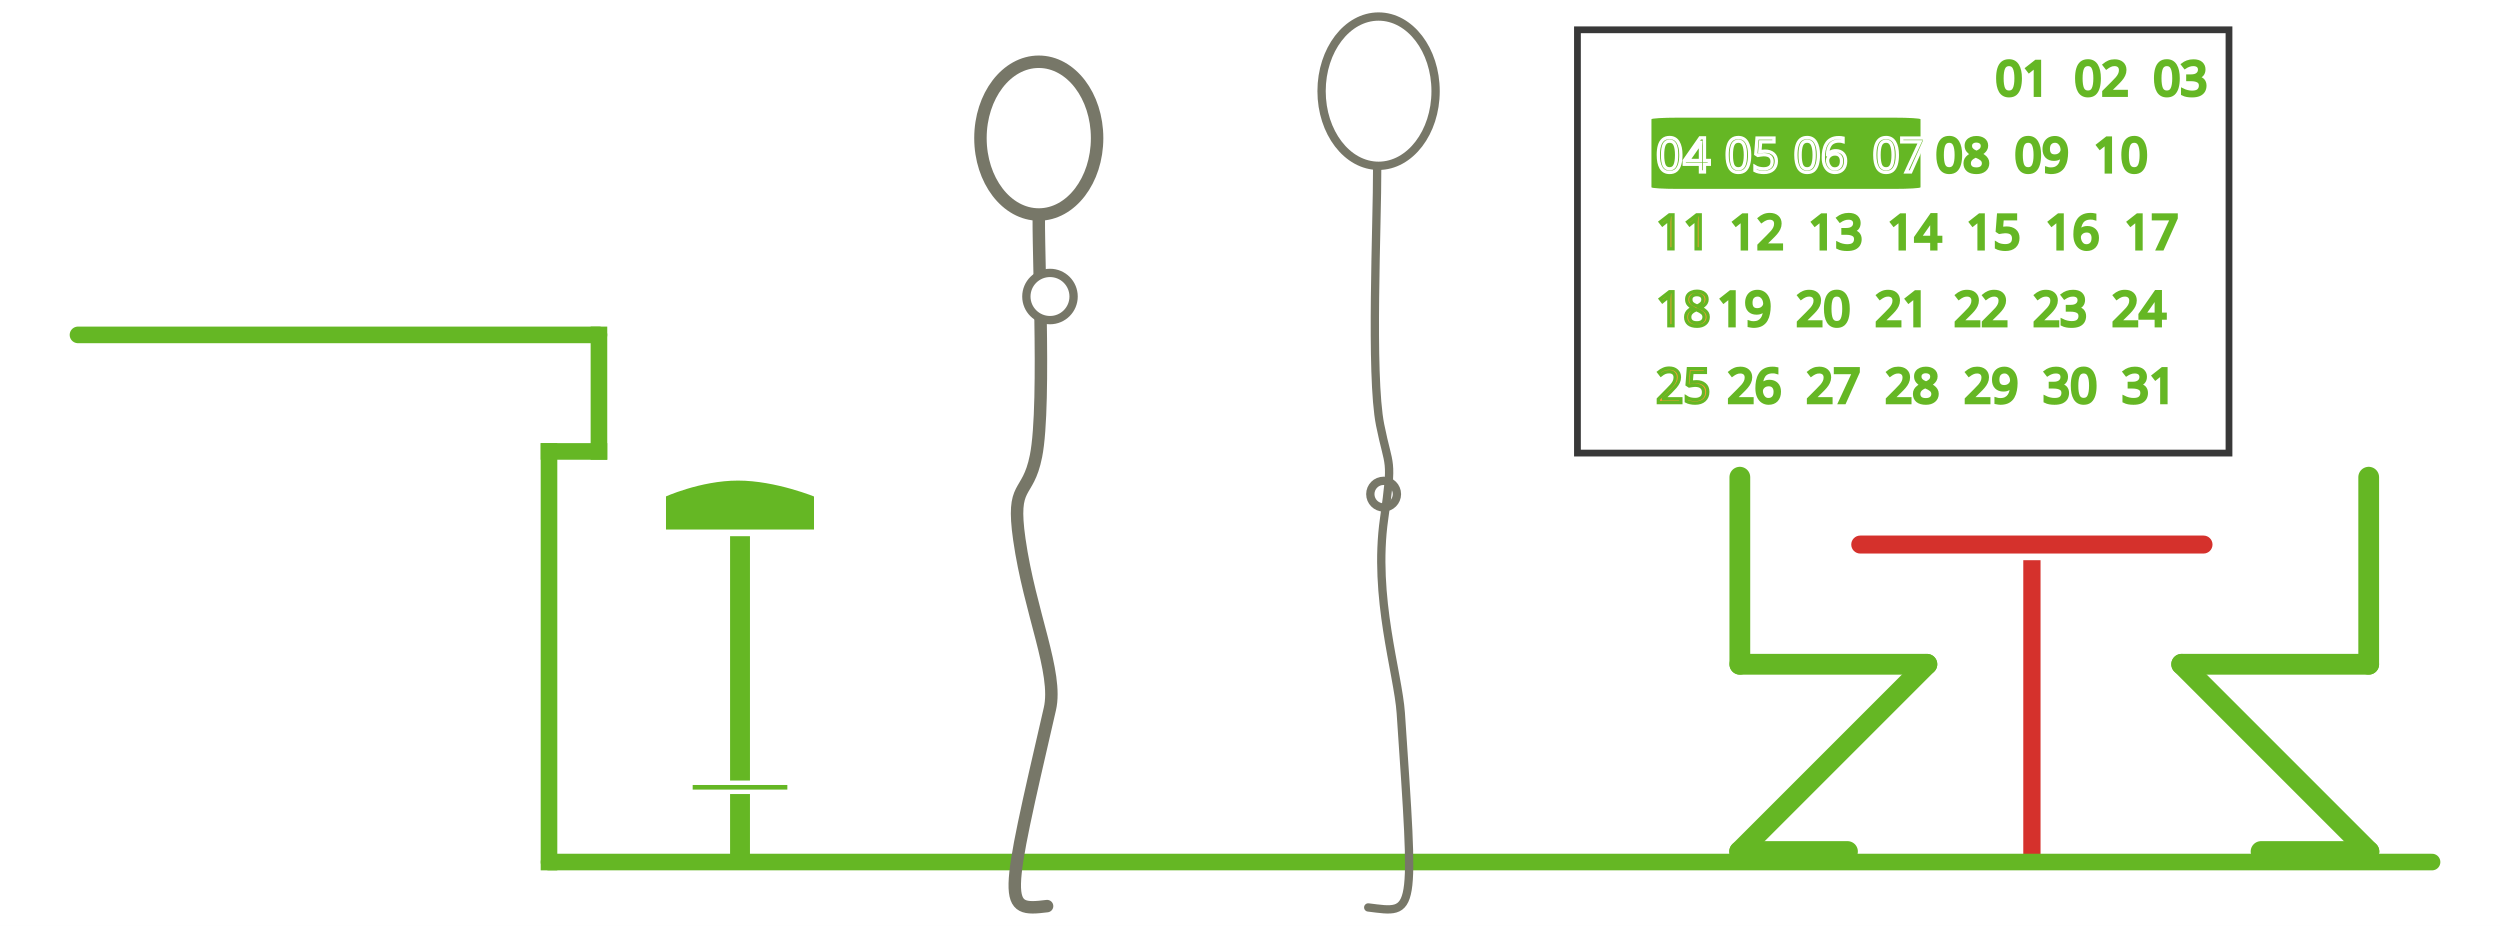
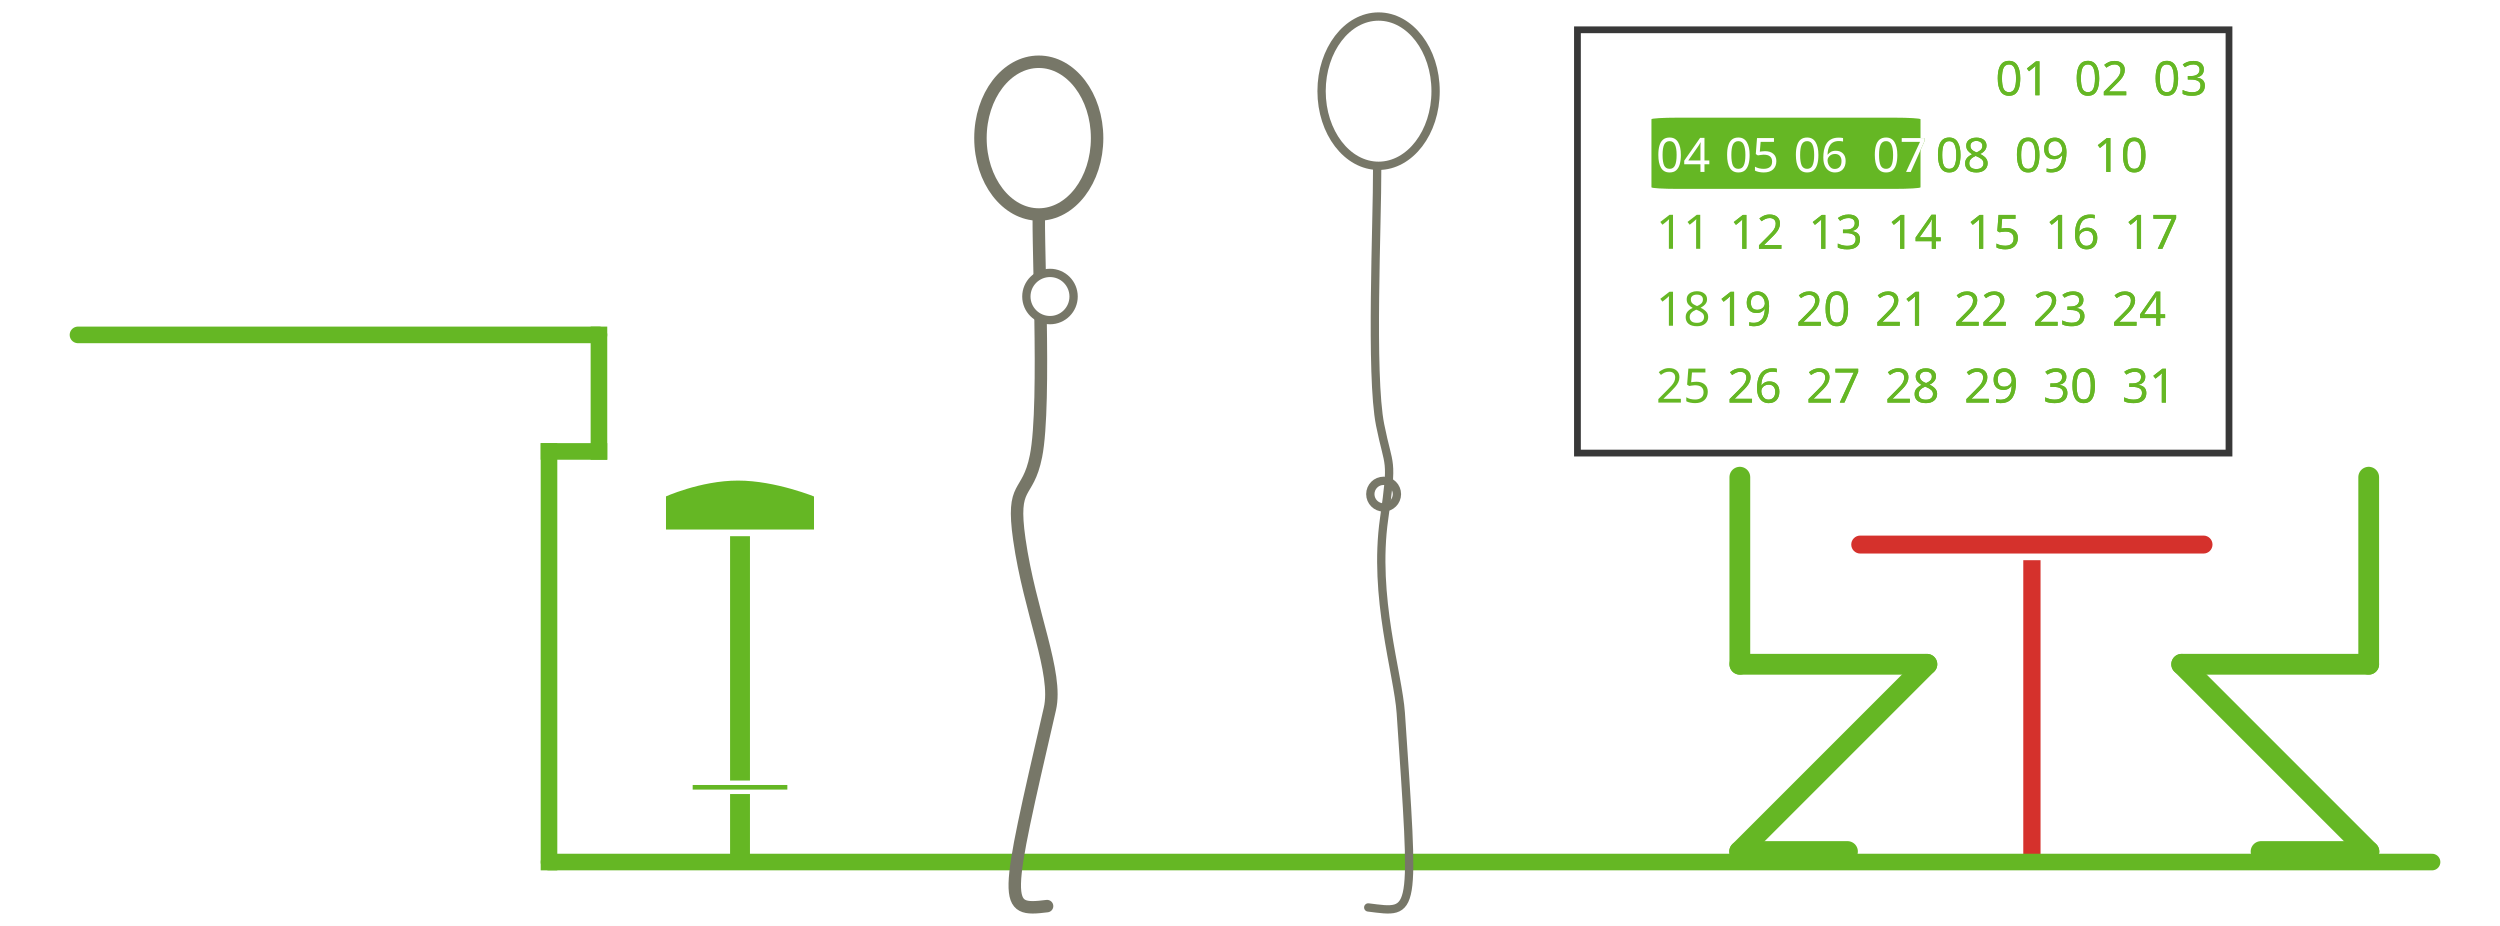
- <svg xmlns="http://www.w3.org/2000/svg" version="1.1" x="0px" y="0px" width="378px" height="140px" viewBox="0 0 378 140" style="enable-background:new 0 0 378 140;" xml:space="preserve">
-   <style type="text/css">
- 
- 
- </style>
+ <svg xmlns="http://www.w3.org/2000/svg" version="1.1" id="Calque_1" x="0px" y="0px" width="378px" height="140px" viewBox="0 0 378 140" enable-background="new 0 0 378 140" xml:space="preserve">
  <g id="Layer_2">
    <g>
-       <rect style="fill:none;" width="378" height="140" />
-       <rect style="fill:#FFFFFF;" width="378" height="140" />
+       <rect fill="none" width="378" height="140" />
+       <rect fill="#FFFFFF" width="378" height="140" />
    </g>
  </g>
  <g id="Layer_3">
    <g>
      <g>
-         <rect x="305.584" y="83.37" style="fill:#D5312C;stroke:#FFFFFF;stroke-width:0.671;stroke-linecap:square;" width="3.283" height="47.182" />
+         <rect x="305.584" y="83.37" fill="#D5312C" stroke="#FFFFFF" stroke-width="0.671" stroke-linecap="square" width="3.283" height="47.182" />
        <g>
-           <path style="fill:#D5312C;" d="M279.406,82.336c0,1.029,0.834,1.864,1.863,1.864h51.904c1.029,0,1.863-0.835,1.863-1.864      c0-1.028-0.834-1.862-1.863-1.862H281.27C280.24,80.474,279.406,81.308,279.406,82.336      C279.406,82.336,279.406,81.308,279.406,82.336z" />
-           <path style="fill:none;stroke:#FFFFFF;stroke-width:1.007;" d="M279.406,82.336c0,1.029,0.834,1.864,1.863,1.864h51.904      c1.029,0,1.863-0.835,1.863-1.864c0-1.028-0.834-1.862-1.863-1.862H281.27C280.24,80.474,279.406,81.308,279.406,82.336      C279.406,82.336,279.406,81.308,279.406,82.336z" />
+           <path fill="#D5312C" d="M279.406,82.336c0,1.029,0.834,1.864,1.863,1.864h51.903c1.029,0,1.863-0.835,1.863-1.864      c0-1.027-0.834-1.861-1.863-1.861H281.27C280.24,80.475,279.406,81.309,279.406,82.336      C279.406,82.336,279.406,81.309,279.406,82.336z" />
+           <path fill="none" stroke="#FFFFFF" stroke-width="1.007" d="M279.406,82.336c0,1.029,0.834,1.864,1.863,1.864h51.903      c1.029,0,1.863-0.835,1.863-1.864c0-1.027-0.834-1.861-1.863-1.861H281.27C280.24,80.475,279.406,81.309,279.406,82.336      C279.406,82.336,279.406,81.309,279.406,82.336z" />
        </g>
      </g>
      <g>
-         <rect x="109.884" y="77.646" style="fill:#65B724;stroke:#FFFFFF;stroke-width:1.007;" width="4.014" height="53.359" />
-         <path style="fill:#65B724;stroke:#FFFFFF;stroke-width:1.007;" d="M123.58,80.568h-23.385v-5.847c0,0,5.546-2.56,11.393-2.56     c5.847,0,11.992,2.56,11.992,2.56V80.568z" />
-         <rect x="104.397" y="118.354" style="fill:#65B724;stroke:#FFFFFF;stroke-width:0.671;" width="14.985" height="1.369" />
+         <rect x="109.884" y="77.646" fill="#65B724" stroke="#FFFFFF" stroke-width="1.007" width="4.014" height="53.358" />
+         <path fill="#65B724" stroke="#FFFFFF" stroke-width="1.007" d="M123.58,80.568h-23.385v-5.848c0,0,5.546-2.56,11.393-2.56     c5.847,0,11.992,2.56,11.992,2.56V80.568z" />
+         <rect x="104.397" y="118.354" fill="#65B724" stroke="#FFFFFF" stroke-width="0.671" width="14.985" height="1.369" />
      </g>
-       <line style="fill:none;stroke:#65B724;stroke-width:2.511;stroke-linecap:round;" x1="11.792" y1="50.636" x2="90.561" y2="50.636" />
-       <line style="fill:none;stroke:#65B724;stroke-width:2.511;stroke-linecap:square;" x1="90.561" y1="50.636" x2="90.561" y2="68.256" />
-       <line style="fill:none;stroke:#65B724;stroke-width:2.511;stroke-linecap:square;" x1="90.561" y1="68.256" x2="83.009" y2="68.256" />
-       <line style="fill:none;stroke:#65B724;stroke-width:2.511;stroke-linecap:square;" x1="83.009" y1="68.256" x2="83.009" y2="130.342" />
-       <line style="fill:none;stroke:#65B724;stroke-width:2.511;stroke-linecap:round;" x1="83.009" y1="130.342" x2="367.725" y2="130.342" />
+       <line fill="none" stroke="#65B724" stroke-width="2.511" stroke-linecap="round" x1="11.792" y1="50.636" x2="90.561" y2="50.636" />
+       <line fill="none" stroke="#65B724" stroke-width="2.511" stroke-linecap="square" x1="90.561" y1="50.636" x2="90.561" y2="68.256" />
+       <line fill="none" stroke="#65B724" stroke-width="2.511" stroke-linecap="square" x1="90.561" y1="68.256" x2="83.009" y2="68.256" />
+       <line fill="none" stroke="#65B724" stroke-width="2.511" stroke-linecap="square" x1="83.009" y1="68.256" x2="83.009" y2="130.342" />
+       <line fill="none" stroke="#65B724" stroke-width="2.511" stroke-linecap="round" x1="83.009" y1="130.342" x2="367.725" y2="130.342" />
      <g>
        <g>
-           <line style="fill:none;stroke:#65B724;stroke-width:3.139;stroke-linecap:round;stroke-linejoin:round;" x1="263.064" y1="72.151" x2="263.064" y2="100.436" />
-           <line style="fill:none;stroke:#65B724;stroke-width:3.139;stroke-linecap:round;stroke-linejoin:round;" x1="263.064" y1="100.436" x2="291.346" y2="100.436" />
-           <line style="fill:none;stroke:#65B724;stroke-width:3.139;stroke-linecap:round;stroke-linejoin:round;" x1="291.346" y1="100.436" x2="263.035" y2="128.75" />
-           <line style="fill:none;stroke:#65B724;stroke-width:3.139;stroke-linecap:round;stroke-linejoin:round;" x1="263.035" y1="128.75" x2="279.34" y2="128.75" />
+           <line fill="none" stroke="#65B724" stroke-width="3.139" stroke-linecap="round" stroke-linejoin="round" x1="263.064" y1="72.15" x2="263.064" y2="100.436" />
+           <line fill="none" stroke="#65B724" stroke-width="3.139" stroke-linecap="round" stroke-linejoin="round" x1="263.064" y1="100.436" x2="291.346" y2="100.436" />
+           <line fill="none" stroke="#65B724" stroke-width="3.139" stroke-linecap="round" stroke-linejoin="round" x1="291.346" y1="100.436" x2="263.035" y2="128.75" />
+           <line fill="none" stroke="#65B724" stroke-width="3.139" stroke-linecap="round" stroke-linejoin="round" x1="263.035" y1="128.75" x2="279.34" y2="128.75" />
        </g>
        <g>
-           <line style="fill:none;stroke:#65B724;stroke-width:3.139;stroke-linecap:round;stroke-linejoin:round;" x1="358.148" y1="72.151" x2="358.148" y2="100.436" />
-           <line style="fill:none;stroke:#65B724;stroke-width:3.139;stroke-linecap:round;stroke-linejoin:round;" x1="358.148" y1="100.436" x2="329.869" y2="100.436" />
-           <line style="fill:none;stroke:#65B724;stroke-width:3.139;stroke-linecap:round;stroke-linejoin:round;" x1="329.869" y1="100.436" x2="358.18" y2="128.75" />
-           <line style="fill:none;stroke:#65B724;stroke-width:3.139;stroke-linecap:round;stroke-linejoin:round;" x1="358.18" y1="128.75" x2="341.871" y2="128.75" />
+           <line fill="none" stroke="#65B724" stroke-width="3.139" stroke-linecap="round" stroke-linejoin="round" x1="358.148" y1="72.15" x2="358.148" y2="100.436" />
+           <line fill="none" stroke="#65B724" stroke-width="3.139" stroke-linecap="round" stroke-linejoin="round" x1="358.148" y1="100.436" x2="329.869" y2="100.436" />
+           <line fill="none" stroke="#65B724" stroke-width="3.139" stroke-linecap="round" stroke-linejoin="round" x1="329.869" y1="100.436" x2="358.18" y2="128.75" />
+           <line fill="none" stroke="#65B724" stroke-width="3.139" stroke-linecap="round" stroke-linejoin="round" x1="358.18" y1="128.75" x2="341.871" y2="128.75" />
        </g>
      </g>
    </g>
    <g>
      <g>
-         <path style="fill:none;stroke:#777768;stroke-width:1.883;stroke-linecap:round;stroke-linejoin:round;" d="M165.882,20.883     c0,6.381-3.945,11.55-8.818,11.55c-4.868,0-8.82-5.169-8.82-11.55c0-6.376,3.952-11.546,8.82-11.546     C161.937,9.337,165.882,14.507,165.882,20.883z" />
-         <path style="fill:none;stroke:#777768;stroke-width:1.883;stroke-linecap:round;stroke-linejoin:round;" d="M157.33,48.106     c0.131,8.143,0.115,16.865-0.69,20.864c-1.255,6.299-3.777,3.78-2.516,12.598c1.577,11.05,5.879,20.158,4.618,25.617     c-6.875,29.805-7.138,30.658-0.424,29.818" />
-         <path style="fill:none;stroke:#777768;stroke-width:1.883;stroke-linecap:round;stroke-linejoin:round;" d="M157.064,32.855     c-0.012,2.03,0.059,5.156,0.137,8.769" />
-         <path style="fill:#FFFFFF;stroke:#777768;stroke-width:1.256;stroke-linecap:round;stroke-linejoin:round;" d="M162.328,44.835     c0,1.969-1.594,3.568-3.566,3.568c-1.973,0-3.576-1.6-3.576-3.568c0-1.973,1.603-3.571,3.576-3.571     C160.734,41.264,162.328,42.862,162.328,44.835z" />
+         <path fill="none" stroke="#777768" stroke-width="1.883" stroke-linecap="round" stroke-linejoin="round" d="M165.882,20.883     c0,6.381-3.945,11.55-8.818,11.55c-4.868,0-8.82-5.169-8.82-11.55c0-6.376,3.952-11.546,8.82-11.546     C161.937,9.337,165.882,14.507,165.882,20.883z" />
+         <path fill="none" stroke="#777768" stroke-width="1.883" stroke-linecap="round" stroke-linejoin="round" d="M157.33,48.106     c0.131,8.143,0.115,16.865-0.69,20.864c-1.255,6.3-3.777,3.78-2.516,12.599c1.577,11.05,5.879,20.158,4.618,25.617     c-6.875,29.805-7.138,30.657-0.424,29.817" />
+         <path fill="none" stroke="#777768" stroke-width="1.883" stroke-linecap="round" stroke-linejoin="round" d="M157.064,32.855     c-0.012,2.03,0.059,5.156,0.137,8.769" />
+         <path fill="#FFFFFF" stroke="#777768" stroke-width="1.256" stroke-linecap="round" stroke-linejoin="round" d="M162.328,44.835     c0,1.969-1.594,3.568-3.566,3.568c-1.973,0-3.576-1.6-3.576-3.568c0-1.973,1.603-3.571,3.576-3.571     C160.734,41.264,162.328,42.862,162.328,44.835z" />
      </g>
      <g>
-         <path style="fill:none;stroke:#777768;stroke-width:1.256;stroke-linecap:round;stroke-linejoin:round;" d="M207.191,74.712     c0,1.111,0.898,2.015,2.014,2.015c1.104,0,2.012-0.903,2.012-2.015s-0.908-2.013-2.012-2.013     C208.09,72.699,207.191,73.601,207.191,74.712z" />
-         <path style="fill:none;stroke:#777768;stroke-width:1.256;stroke-linecap:round;stroke-linejoin:round;" d="M199.822,13.784     c0,6.233,3.867,11.286,8.617,11.286c4.756,0,8.623-5.053,8.623-11.286c0-6.231-3.867-11.284-8.623-11.284     C203.689,2.5,199.822,7.553,199.822,13.784z" />
-         <path style="fill:none;stroke:#777768;stroke-width:1.256;stroke-linecap:round;stroke-linejoin:round;" d="M208.227,25.519     c0.041,7.877-1.059,31.171,0.449,38.731c1.35,6.754,1.949,4.707,0.604,14.164c-1.691,11.845,2.111,23.402,2.518,29.395     c2.098,31.078,2.287,30.301-4.922,29.396" />
+         <path fill="none" stroke="#777768" stroke-width="1.256" stroke-linecap="round" stroke-linejoin="round" d="M207.191,74.712     c0,1.111,0.897,2.015,2.014,2.015c1.104,0,2.012-0.902,2.012-2.015s-0.908-2.013-2.012-2.013     C208.09,72.699,207.191,73.602,207.191,74.712z" />
+         <path fill="none" stroke="#777768" stroke-width="1.256" stroke-linecap="round" stroke-linejoin="round" d="M199.822,13.784     c0,6.233,3.867,11.286,8.617,11.286c4.756,0,8.623-5.053,8.623-11.286c0-6.231-3.867-11.284-8.623-11.284     C203.689,2.5,199.822,7.553,199.822,13.784z" />
+         <path fill="none" stroke="#777768" stroke-width="1.256" stroke-linecap="round" stroke-linejoin="round" d="M208.227,25.519     c0.041,7.877-1.059,31.171,0.449,38.731c1.35,6.754,1.949,4.707,0.604,14.164c-1.69,11.845,2.111,23.402,2.519,29.395     c2.099,31.078,2.287,30.301-4.922,29.396" />
      </g>
    </g>
    <g>
-       <path style="fill:#65B724;" d="M290.382,28.32c0,0.133-1.778,0.24-3.974,0.24h-32.744c-2.187,0-3.965-0.107-3.965-0.24v-10.29    c0-0.132,1.778-0.239,3.965-0.239h32.744c2.195,0,3.974,0.107,3.974,0.239V28.32z" />
-       <rect x="238.51" y="4.506" style="fill:none;stroke:#383838;stroke-width:1.024;" width="98.514" height="64" />
-       <text transform="matrix(1 0 0 1 250.3965 14.4033)">
-         <tspan x="0" y="0" style="fill:#65B724;stroke:#FF9934;stroke-width:0.5; font-family:'Myriad-Roman'; font-size:7.172; letter-spacing:19;">		</tspan>
-         <tspan x="43.031" y="0" style="fill:#65B724;stroke:#FF9934;stroke-width:0.5; font-family:'Myriad-Roman'; font-size:7.172;">   </tspan>
-         <tspan x="47.592" y="0" style="fill:#65B724;stroke:#65B724;stroke-width:0.5; font-family:'Myriad-Roman'; font-size:7.172;">  01  02  03</tspan>
-         <tspan x="0" y="11.594" style="fill:#65B724;stroke:#FFFFFF;stroke-width:0.5; font-family:'Myriad-Roman'; font-size:7.172;">04</tspan>
-         <tspan x="7.358" y="11.594" style="fill:#65B724;stroke:#65B724;stroke-width:0.5; font-family:'Myriad-Roman'; font-size:7.172;">  </tspan>
-         <tspan x="10.399" y="11.594" style="fill:#65B724;stroke:#FFFFFF;stroke-width:0.5; font-family:'Myriad-Roman'; font-size:7.172;">05</tspan>
-         <tspan x="17.757" y="11.594" style="fill:#65B724;stroke:#65B724;stroke-width:0.5; font-family:'Myriad-Roman'; font-size:7.172;">  </tspan>
-         <tspan x="20.797" y="11.594" style="fill:#65B724;stroke:#FFFFFF;stroke-width:0.5; font-family:'Myriad-Roman'; font-size:7.172;">06  07</tspan>
-         <tspan x="38.554" y="11.594" style="fill:#65B724;stroke:#65B724;stroke-width:0.5; font-family:'Myriad-Roman'; font-size:7.172;">  08  09  10</tspan>
-         <tspan x="0" y="23.22" style="fill:#FF9934;stroke:#65B724;stroke-width:0.5; font-family:'Myriad-Roman'; font-size:7.198;">11</tspan>
-         <tspan x="7.385" y="23.22" style="fill:#65B724;stroke:#65B724;stroke-width:0.5; font-family:'Myriad-Roman'; font-size:7.172;">  12  13  14  15  16  17</tspan>
-         <tspan x="0" y="34.846" style="fill:#FF9934;stroke:#65B724;stroke-width:0.5; font-family:'Myriad-Roman'; font-size:7.198;">18</tspan>
-         <tspan x="7.385" y="34.846" style="fill:#65B724;stroke:#65B724;stroke-width:0.5; font-family:'Myriad-Roman'; font-size:7.172;"> 19  20  21  22  23  24</tspan>
-         <tspan x="0" y="46.472" style="fill:#FF9934;stroke:#65B724;stroke-width:0.5; font-family:'Myriad-Roman'; font-size:7.198;">25 </tspan>
-         <tspan x="8.911" y="46.472" style="fill:#65B724;stroke:#65B724;stroke-width:0.5; font-family:'Myriad-Roman'; font-size:7.172;"> 26  27  28  29  30  31</tspan>
-       </text>
+       <path fill="#65B724" d="M290.382,28.32c0,0.133-1.778,0.24-3.974,0.24h-32.744c-2.188,0-3.965-0.107-3.965-0.24V18.03    c0-0.132,1.777-0.239,3.965-0.239h32.744c2.195,0,3.974,0.107,3.974,0.239V28.32z" />
+       <rect x="238.51" y="4.506" fill="none" stroke="#383838" stroke-width="1.024" width="98.515" height="64" />
+       <text transform="matrix(1 0 0 1 250.3965 14.4033)" fill="#65B724" font-family="'MyriadPro-Regular'" font-size="7.172" letter-spacing="18">  </text>
+       <text transform="matrix(1 0 0 1 250.3965 14.4033)" fill="none" stroke="#FF9934" stroke-width="0.5" font-family="'MyriadPro-Regular'" font-size="7.172" letter-spacing="18">  </text>
+       <text transform="matrix(1 0 0 1 293.4277 14.4033)" fill="#65B724" font-family="'MyriadPro-Regular'" font-size="7.172">   </text>
+       <text transform="matrix(1 0 0 1 293.4277 14.4033)" fill="none" stroke="#FF9934" stroke-width="0.5" font-family="'MyriadPro-Regular'" font-size="7.172">   </text>
+       <text transform="matrix(1 0 0 1 297.9883 14.4033)" fill="#65B724" font-family="'MyriadPro-Regular'" font-size="7.172">  01  02  03</text>
+       <text transform="matrix(1 0 0 1 297.9883 14.4033)" fill="#65B724" font-family="'MyriadPro-Regular'" font-size="7.172">  01  02  03</text>
+       <text transform="matrix(1 0 0 1 250.3965 25.9971)" fill="#65B724" font-family="'MyriadPro-Regular'" font-size="7.172">04</text>
+       <text transform="matrix(1 0 0 1 250.3965 25.9971)" fill="#FFFFFF" font-family="'MyriadPro-Regular'" font-size="7.172">04</text>
+       <text transform="matrix(1 0 0 1 257.7539 25.9971)" fill="#65B724" font-family="'MyriadPro-Regular'" font-size="7.172">  </text>
+       <text transform="matrix(1 0 0 1 257.7539 25.9971)" fill="none" stroke="#65B724" stroke-width="0.5" font-family="'MyriadPro-Regular'" font-size="7.172">  </text>
+       <text transform="matrix(1 0 0 1 260.7949 25.9971)" fill="#65B724" font-family="'MyriadPro-Regular'" font-size="7.172">05</text>
+       <text transform="matrix(1 0 0 1 260.7949 25.9971)" fill="#FFFFFF" font-family="'MyriadPro-Regular'" font-size="7.172">05</text>
+       <text transform="matrix(1 0 0 1 268.1533 25.9971)" fill="#65B724" font-family="'MyriadPro-Regular'" font-size="7.172">  </text>
+       <text transform="matrix(1 0 0 1 268.1533 25.9971)" fill="#FFFFFF" stroke="#65B724" stroke-width="0.5" font-family="'MyriadPro-Regular'" font-size="7.172">  </text>
+       <text transform="matrix(1 0 0 1 271.1934 25.9971)" fill="#65B724" font-family="'MyriadPro-Regular'" font-size="7.172">06  07</text>
+       <text transform="matrix(1 0 0 1 271.1934 25.9971)" fill="#FFFFFF" font-family="'MyriadPro-Regular'" font-size="7.172">06  07</text>
+       <text transform="matrix(1 0 0 1 288.9512 25.9971)" fill="#65B724" font-family="'MyriadPro-Regular'" font-size="7.172">  08  09  10</text>
+       <text transform="matrix(1 0 0 1 288.9512 25.9971)" fill="#65B724" font-family="'MyriadPro-Regular'" font-size="7.172">  08  09  10</text>
+       <text transform="matrix(1 0 0 1 250.3965 37.623)" fill="#65B724" font-family="'MyriadPro-Regular'" font-size="7.198">11</text>
+       <text transform="matrix(1 0 0 1 257.7812 37.623)" fill="#65B724" font-family="'MyriadPro-Regular'" font-size="7.172">  12  13  14  15  16  17</text>
+       <text transform="matrix(1 0 0 1 257.7812 37.623)" fill="#65B724" font-family="'MyriadPro-Regular'" font-size="7.172">  12  13  14  15  16  17</text>
+       <text transform="matrix(1 0 0 1 250.3965 49.249)" fill="#65B724" font-family="'MyriadPro-Regular'" font-size="7.198">18</text>
+       <text transform="matrix(1 0 0 1 257.7812 49.249)" fill="#65B724" font-family="'MyriadPro-Regular'" font-size="7.172"> 19  20  21  22  23  24</text>
+       <text transform="matrix(1 0 0 1 257.7812 49.249)" fill="#65B724" font-family="'MyriadPro-Regular'" font-size="7.172"> 19  20  21  22  23  24</text>
+       <text transform="matrix(1 0 0 1 250.3965 60.875)" fill="#65B724" font-family="'MyriadPro-Regular'" font-size="7.198">25 </text>
+       <text transform="matrix(1 0 0 1 259.3076 60.875)" fill="#65B724" font-family="'MyriadPro-Regular'" font-size="7.172"> 26  27  28  29  30  31</text>
+       <text transform="matrix(1 0 0 1 259.3076 60.875)" fill="#65B724" font-family="'MyriadPro-Regular'" font-size="7.172"> 26  27  28  29  30  31</text>
    </g>
  </g>
</svg>
